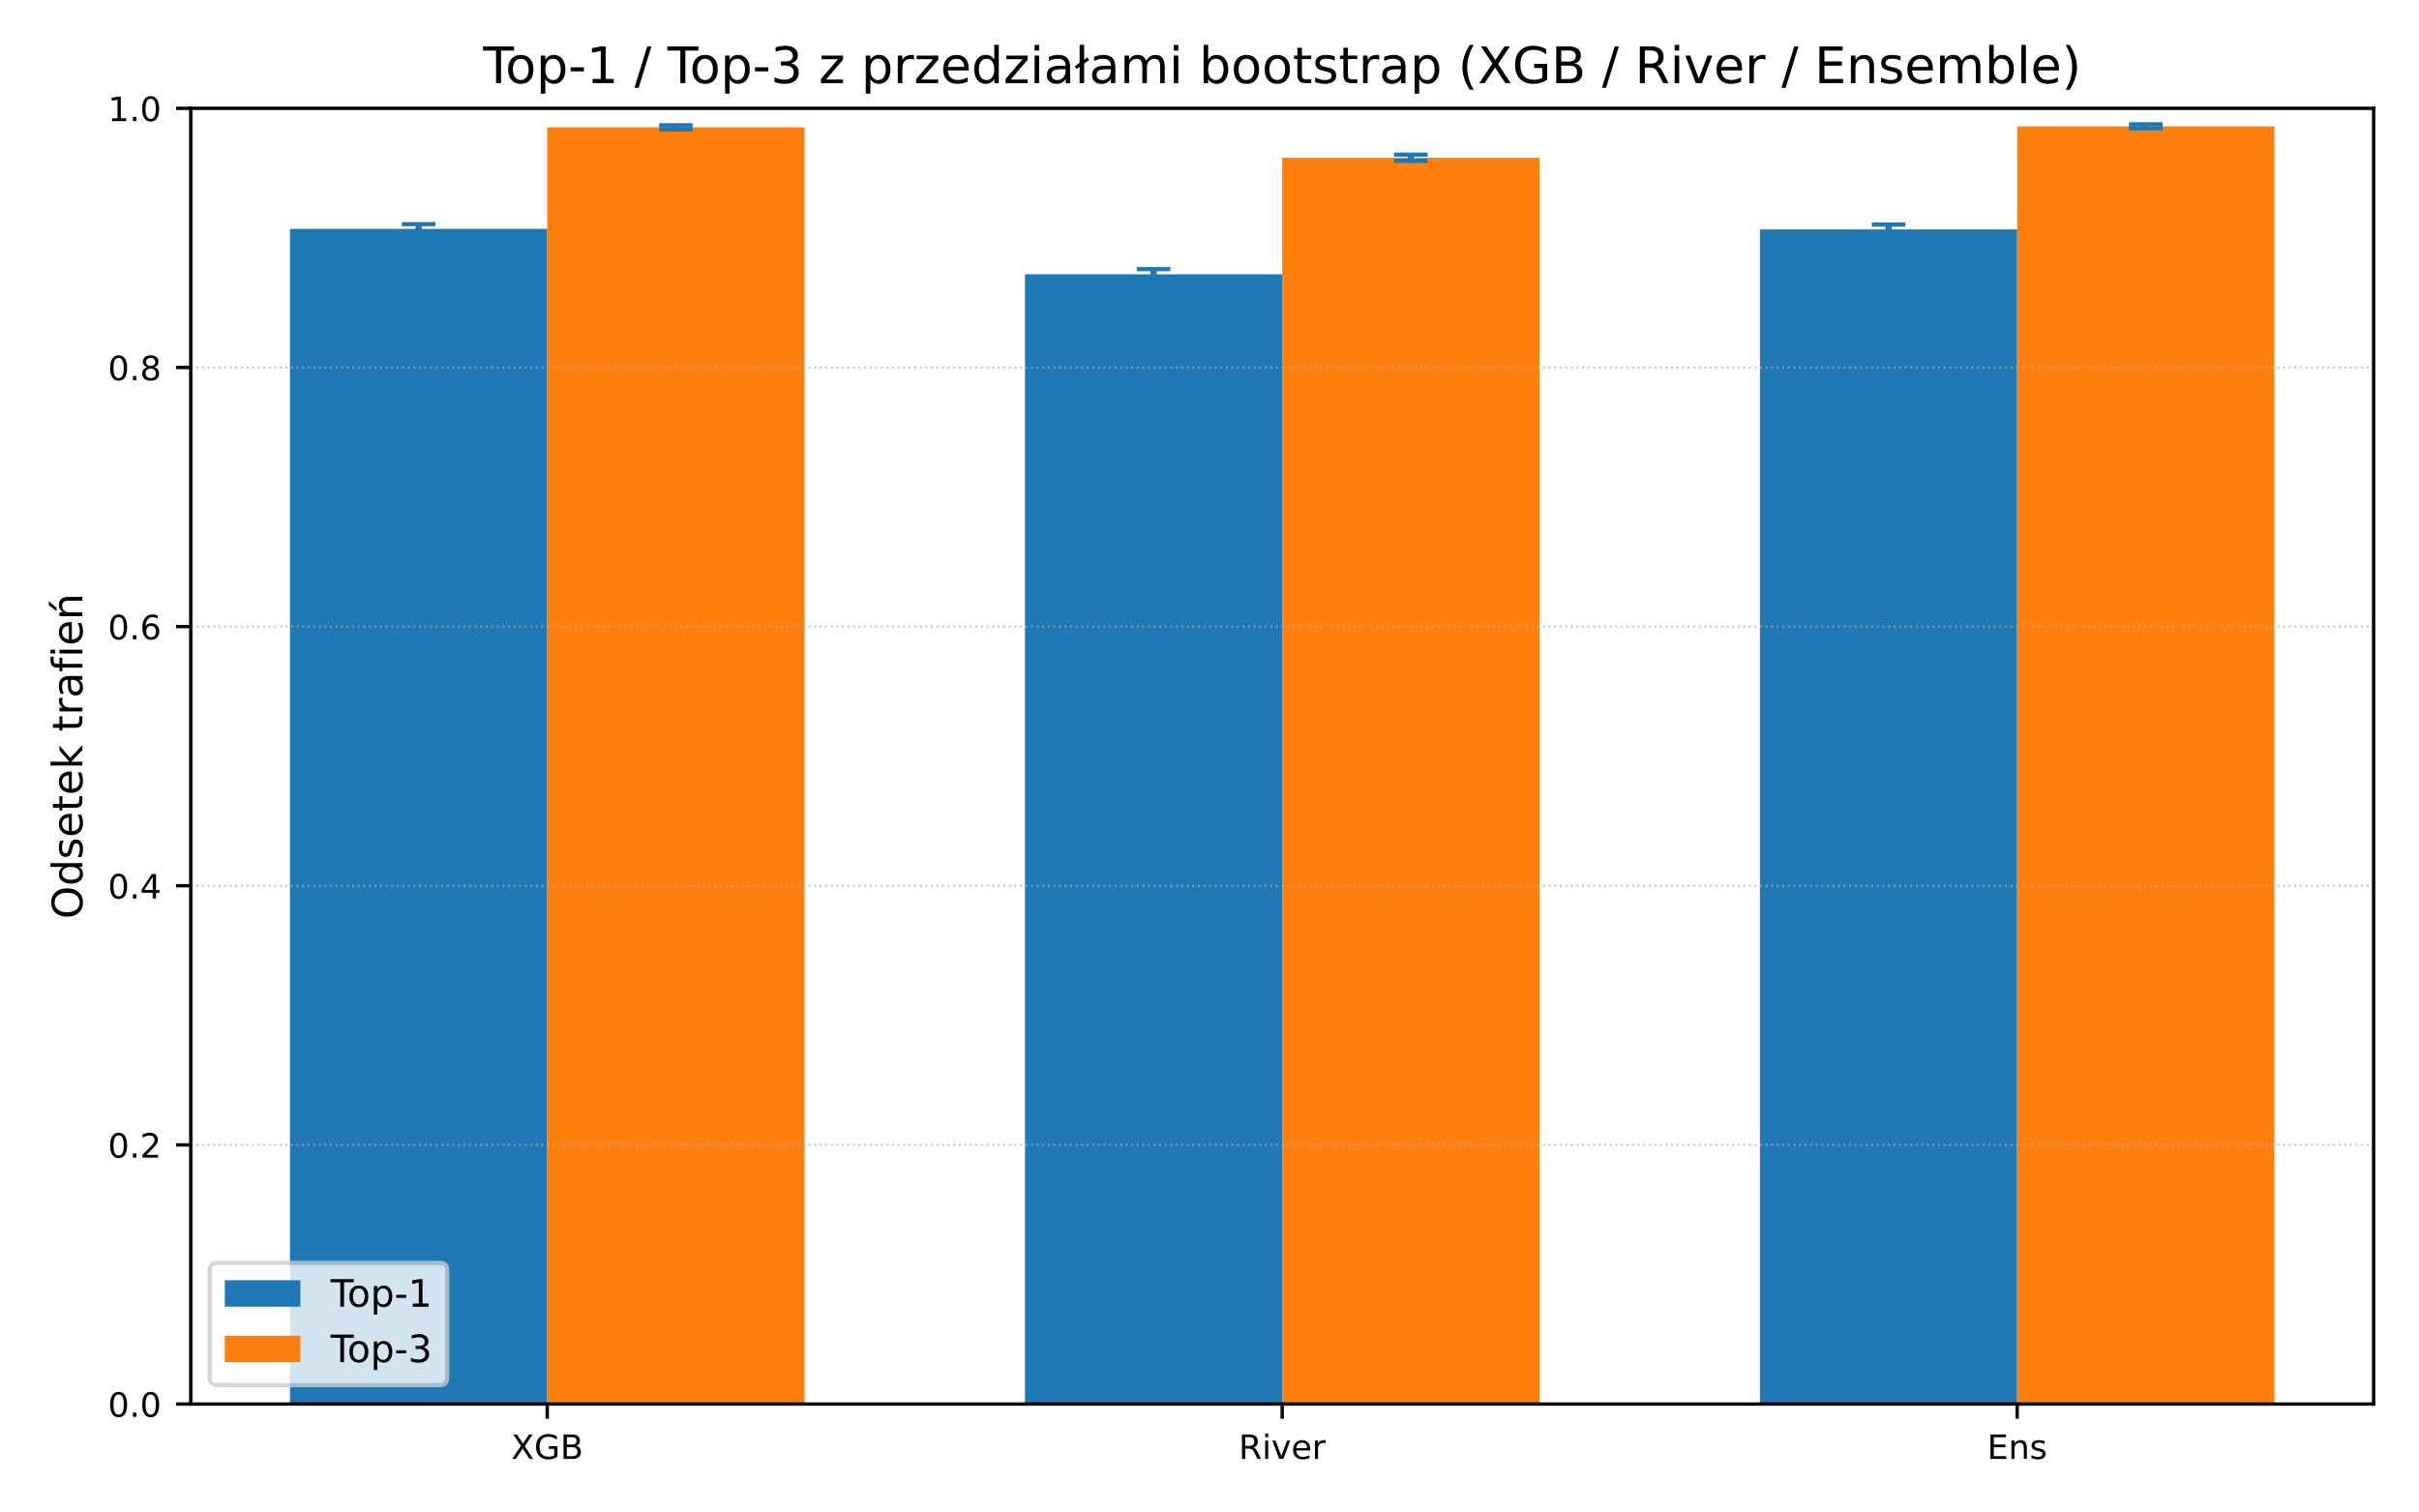
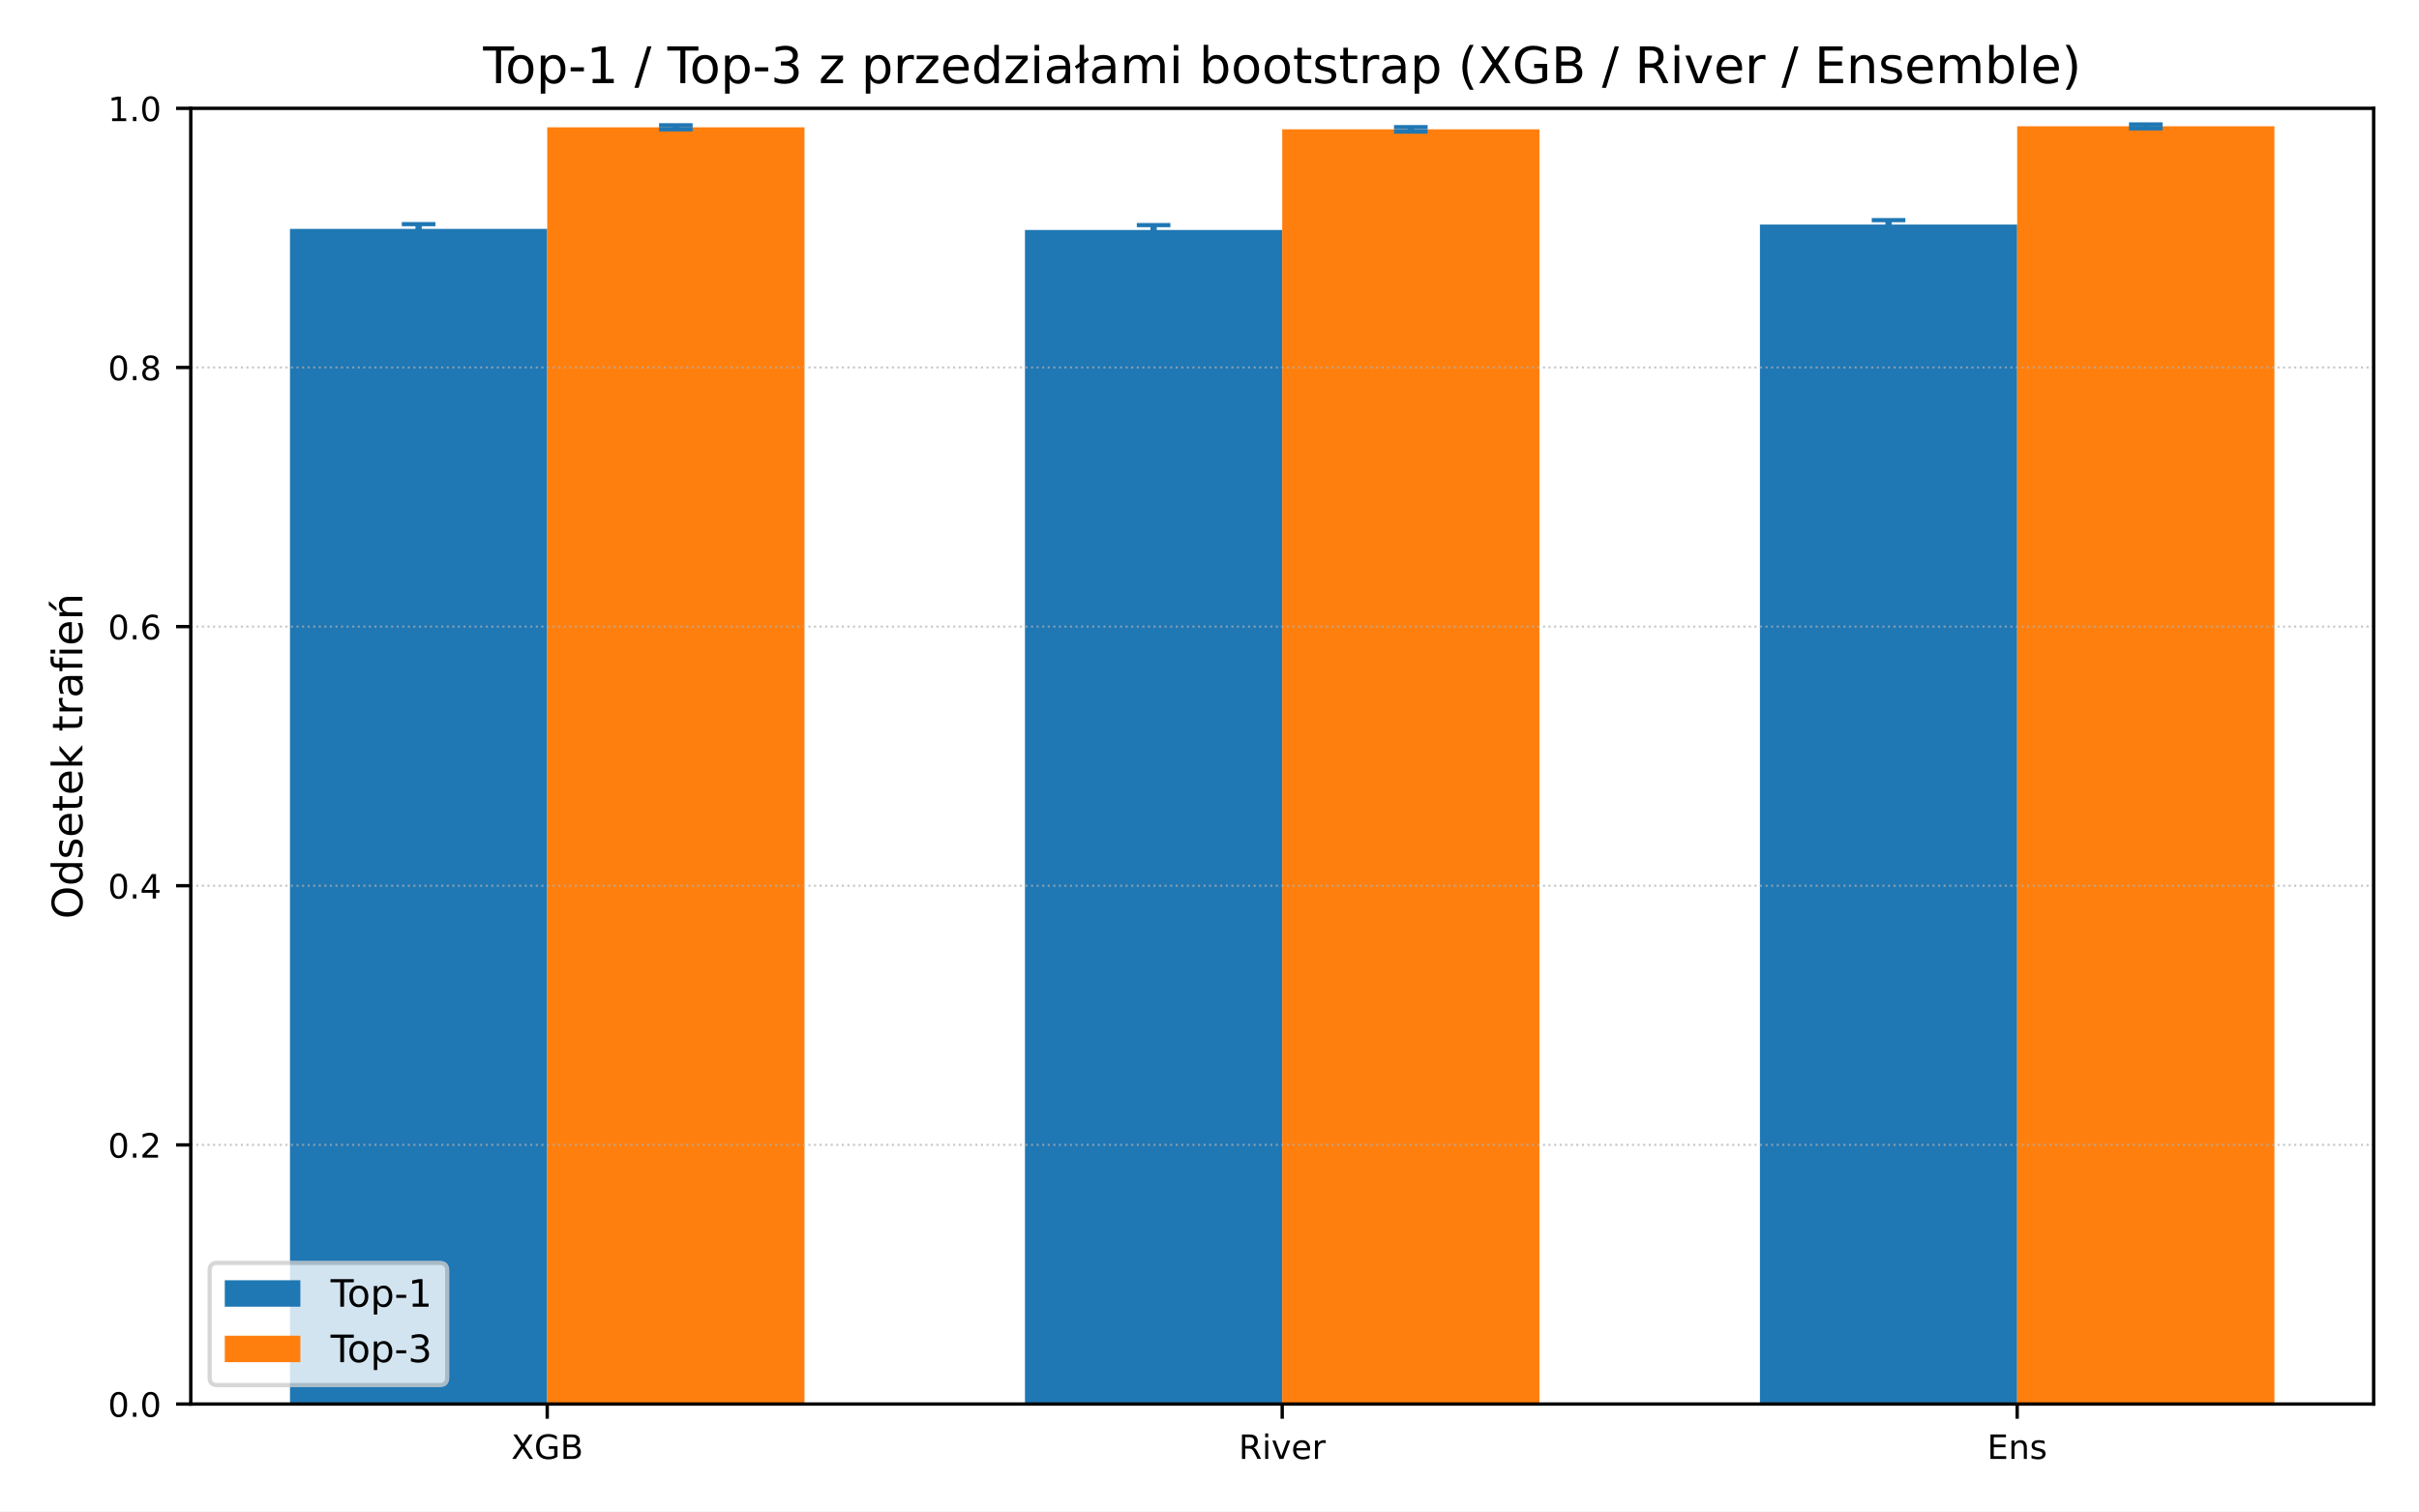
<svg xmlns="http://www.w3.org/2000/svg" xmlns:xlink="http://www.w3.org/1999/xlink" width="576pt" height="360pt" viewBox="0 0 576 360" version="1.1">
  <defs>
    <style type="text/css">*{stroke-linejoin: round; stroke-linecap: butt}</style>
  </defs>
  <g id="figure_1">
    <g id="patch_1">
      <path d="M 0 360  L 576 360  L 576 0  L 0 0  z " style="fill: #ffffff" />
    </g>
    <g id="axes_1">
      <g id="patch_2">
        <path d="M 45.425 334.4  L 565.2 334.4  L 565.2 25.8  L 45.425 25.8  z " style="fill: #ffffff" />
      </g>
      <g id="patch_3">
-         <path d="M 69.051 334.4  L 130.304 334.4  L 130.304 54.514  L 69.051 54.514  z " clip-path="url(#pe4fc1b1788)" style="fill: #1f77b4" />
+         <path d="M 69.051 334.4  L 130.304 334.4  L 130.304 54.514  L 69.051 54.514  z " clip-path="url(#pd5058ae9e5)" style="fill: #1f77b4" />
      </g>
      <g id="patch_4">
-         <path d="M 244.06 334.4  L 305.312 334.4  L 305.312 65.319  L 244.06 65.319  z " clip-path="url(#pe4fc1b1788)" style="fill: #1f77b4" />
+         <path d="M 244.06 334.4  L 305.312 334.4  L 305.312 54.781  L 244.06 54.781  z " clip-path="url(#pd5058ae9e5)" style="fill: #1f77b4" />
      </g>
      <g id="patch_5">
-         <path d="M 419.068 334.4  L 480.321 334.4  L 480.321 54.629  L 419.068 54.629  z " clip-path="url(#pe4fc1b1788)" style="fill: #1f77b4" />
+         <path d="M 419.068 334.4  L 480.321 334.4  L 480.321 53.485  L 419.068 53.485  z " clip-path="url(#pd5058ae9e5)" style="fill: #1f77b4" />
      </g>
      <g id="patch_6">
-         <path d="M 130.304 334.4  L 191.557 334.4  L 191.557 30.325  L 130.304 30.325  z " clip-path="url(#pe4fc1b1788)" style="fill: #ff7f0e" />
+         <path d="M 130.304 334.4  L 191.557 334.4  L 191.557 30.325  L 130.304 30.325  z " clip-path="url(#pd5058ae9e5)" style="fill: #ff7f0e" />
      </g>
      <g id="patch_7">
-         <path d="M 305.312 334.4  L 366.565 334.4  L 366.565 37.57  L 305.312 37.57  z " clip-path="url(#pe4fc1b1788)" style="fill: #ff7f0e" />
+         <path d="M 305.312 334.4  L 366.565 334.4  L 366.565 30.795  L 305.312 30.795  z " clip-path="url(#pd5058ae9e5)" style="fill: #ff7f0e" />
      </g>
      <g id="patch_8">
-         <path d="M 480.321 334.4  L 541.574 334.4  L 541.574 30.084  L 480.321 30.084  z " clip-path="url(#pe4fc1b1788)" style="fill: #ff7f0e" />
+         <path d="M 480.321 334.4  L 541.574 334.4  L 541.574 30.071  L 480.321 30.071  z " clip-path="url(#pd5058ae9e5)" style="fill: #ff7f0e" />
      </g>
      <g id="matplotlib.axis_1">
        <g id="xtick_1">
          <g id="line2d_1">
            <defs>
-               <path id="me3e2ba0730" d="M 0 0  L 0 3.5  " style="stroke: #000000; stroke-width: 0.8" />
+               <path id="md1d2c36209" d="M 0 0  L 0 3.5  " style="stroke: #000000; stroke-width: 0.8" />
            </defs>
            <g>
-               <use xlink:href="#me3e2ba0730" x="130.304" y="334.4" style="stroke: #000000; stroke-width: 0.8" />
+               <use xlink:href="#md1d2c36209" x="130.304" y="334.4" style="stroke: #000000; stroke-width: 0.8" />
            </g>
          </g>
          <g id="text_1">
            <g transform="translate(121.7203 347.4787) scale(0.08 -0.08)">
              <defs>
                <path id="DejaVuSans-58" d="M 403 4666  L 1081 4666  L 2241 2931  L 3406 4666  L 4084 4666  L 2584 2425  L 4184 0  L 3506 0  L 2194 1984  L 872 0  L 191 0  L 1856 2491  L 403 4666  z " transform="scale(0.015625)" />
                <path id="DejaVuSans-47" d="M 3809 666  L 3809 1919  L 2778 1919  L 2778 2438  L 4434 2438  L 4434 434  Q 4069 175 3628 42  Q 3188 -91 2688 -91  Q 1594 -91 976 548  Q 359 1188 359 2328  Q 359 3472 976 4111  Q 1594 4750 2688 4750  Q 3144 4750 3555 4637  Q 3966 4525 4313 4306  L 4313 3634  Q 3963 3931 3569 4081  Q 3175 4231 2741 4231  Q 1884 4231 1454 3753  Q 1025 3275 1025 2328  Q 1025 1384 1454 906  Q 1884 428 2741 428  Q 3075 428 3337 486  Q 3600 544 3809 666  z " transform="scale(0.015625)" />
                <path id="DejaVuSans-42" d="M 1259 2228  L 1259 519  L 2272 519  Q 2781 519 3026 730  Q 3272 941 3272 1375  Q 3272 1813 3026 2020  Q 2781 2228 2272 2228  L 1259 2228  z M 1259 4147  L 1259 2741  L 2194 2741  Q 2656 2741 2882 2914  Q 3109 3088 3109 3444  Q 3109 3797 2882 3972  Q 2656 4147 2194 4147  L 1259 4147  z M 628 4666  L 2241 4666  Q 2963 4666 3353 4366  Q 3744 4066 3744 3513  Q 3744 3084 3544 2831  Q 3344 2578 2956 2516  Q 3422 2416 3680 2098  Q 3938 1781 3938 1306  Q 3938 681 3513 340  Q 3088 0 2303 0  L 628 0  L 628 4666  z " transform="scale(0.015625)" />
              </defs>
              <use xlink:href="#DejaVuSans-58" />
              <use xlink:href="#DejaVuSans-47" transform="translate(68.50586 0)" />
              <use xlink:href="#DejaVuSans-42" transform="translate(145.9961 0)" />
            </g>
          </g>
        </g>
        <g id="xtick_2">
          <g id="line2d_2">
            <g>
-               <use xlink:href="#me3e2ba0730" x="305.312" y="334.4" style="stroke: #000000; stroke-width: 0.8" />
+               <use xlink:href="#md1d2c36209" x="305.312" y="334.4" style="stroke: #000000; stroke-width: 0.8" />
            </g>
          </g>
          <g id="text_2">
            <g transform="translate(294.9488 347.4787) scale(0.08 -0.08)">
              <defs>
                <path id="DejaVuSans-52" d="M 2841 2188  Q 3044 2119 3236 1894  Q 3428 1669 3622 1275  L 4263 0  L 3584 0  L 2988 1197  Q 2756 1666 2539 1819  Q 2322 1972 1947 1972  L 1259 1972  L 1259 0  L 628 0  L 628 4666  L 2053 4666  Q 2853 4666 3247 4331  Q 3641 3997 3641 3322  Q 3641 2881 3436 2590  Q 3231 2300 2841 2188  z M 1259 4147  L 1259 2491  L 2053 2491  Q 2509 2491 2742 2702  Q 2975 2913 2975 3322  Q 2975 3731 2742 3939  Q 2509 4147 2053 4147  L 1259 4147  z " transform="scale(0.015625)" />
                <path id="DejaVuSans-69" d="M 603 3500  L 1178 3500  L 1178 0  L 603 0  L 603 3500  z M 603 4863  L 1178 4863  L 1178 4134  L 603 4134  L 603 4863  z " transform="scale(0.015625)" />
                <path id="DejaVuSans-76" d="M 191 3500  L 800 3500  L 1894 563  L 2988 3500  L 3597 3500  L 2284 0  L 1503 0  L 191 3500  z " transform="scale(0.015625)" />
                <path id="DejaVuSans-65" d="M 3597 1894  L 3597 1613  L 953 1613  Q 991 1019 1311 708  Q 1631 397 2203 397  Q 2534 397 2845 478  Q 3156 559 3463 722  L 3463 178  Q 3153 47 2828 -22  Q 2503 -91 2169 -91  Q 1331 -91 842 396  Q 353 884 353 1716  Q 353 2575 817 3079  Q 1281 3584 2069 3584  Q 2775 3584 3186 3129  Q 3597 2675 3597 1894  z M 3022 2063  Q 3016 2534 2758 2815  Q 2500 3097 2075 3097  Q 1594 3097 1305 2825  Q 1016 2553 972 2059  L 3022 2063  z " transform="scale(0.015625)" />
                <path id="DejaVuSans-72" d="M 2631 2963  Q 2534 3019 2420 3045  Q 2306 3072 2169 3072  Q 1681 3072 1420 2755  Q 1159 2438 1159 1844  L 1159 0  L 581 0  L 581 3500  L 1159 3500  L 1159 2956  Q 1341 3275 1631 3429  Q 1922 3584 2338 3584  Q 2397 3584 2469 3576  Q 2541 3569 2628 3553  L 2631 2963  z " transform="scale(0.015625)" />
              </defs>
              <use xlink:href="#DejaVuSans-52" />
              <use xlink:href="#DejaVuSans-69" transform="translate(69.48242 0)" />
              <use xlink:href="#DejaVuSans-76" transform="translate(97.26562 0)" />
              <use xlink:href="#DejaVuSans-65" transform="translate(156.4453 0)" />
              <use xlink:href="#DejaVuSans-72" transform="translate(217.9688 0)" />
            </g>
          </g>
        </g>
        <g id="xtick_3">
          <g id="line2d_3">
            <g>
-               <use xlink:href="#me3e2ba0730" x="480.321" y="334.4" style="stroke: #000000; stroke-width: 0.8" />
+               <use xlink:href="#md1d2c36209" x="480.321" y="334.4" style="stroke: #000000; stroke-width: 0.8" />
            </g>
          </g>
          <g id="text_3">
            <g transform="translate(473.1747 347.4787) scale(0.08 -0.08)">
              <defs>
                <path id="DejaVuSans-45" d="M 628 4666  L 3578 4666  L 3578 4134  L 1259 4134  L 1259 2753  L 3481 2753  L 3481 2222  L 1259 2222  L 1259 531  L 3634 531  L 3634 0  L 628 0  L 628 4666  z " transform="scale(0.015625)" />
                <path id="DejaVuSans-6e" d="M 3513 2113  L 3513 0  L 2938 0  L 2938 2094  Q 2938 2591 2744 2837  Q 2550 3084 2163 3084  Q 1697 3084 1428 2787  Q 1159 2491 1159 1978  L 1159 0  L 581 0  L 581 3500  L 1159 3500  L 1159 2956  Q 1366 3272 1645 3428  Q 1925 3584 2291 3584  Q 2894 3584 3203 3211  Q 3513 2838 3513 2113  z " transform="scale(0.015625)" />
                <path id="DejaVuSans-73" d="M 2834 3397  L 2834 2853  Q 2591 2978 2328 3040  Q 2066 3103 1784 3103  Q 1356 3103 1142 2972  Q 928 2841 928 2578  Q 928 2378 1081 2264  Q 1234 2150 1697 2047  L 1894 2003  Q 2506 1872 2764 1633  Q 3022 1394 3022 966  Q 3022 478 2636 193  Q 2250 -91 1575 -91  Q 1294 -91 989 -36  Q 684 19 347 128  L 347 722  Q 666 556 975 473  Q 1284 391 1588 391  Q 1994 391 2212 530  Q 2431 669 2431 922  Q 2431 1156 2273 1281  Q 2116 1406 1581 1522  L 1381 1569  Q 847 1681 609 1914  Q 372 2147 372 2553  Q 372 3047 722 3315  Q 1072 3584 1716 3584  Q 2034 3584 2315 3537  Q 2597 3491 2834 3397  z " transform="scale(0.015625)" />
              </defs>
              <use xlink:href="#DejaVuSans-45" />
              <use xlink:href="#DejaVuSans-6e" transform="translate(63.18359 0)" />
              <use xlink:href="#DejaVuSans-73" transform="translate(126.5625 0)" />
            </g>
          </g>
        </g>
      </g>
      <g id="matplotlib.axis_2">
        <g id="ytick_1">
          <g id="line2d_4">
-             <path d="M 45.425 334.4  L 565.2 334.4  " clip-path="url(#pe4fc1b1788)" style="fill: none; stroke-dasharray: 0.5,0.825; stroke-dashoffset: 0; stroke: #b0b0b0; stroke-opacity: 0.7; stroke-width: 0.5" />
+             <path d="M 45.425 334.4  L 565.2 334.4  " clip-path="url(#pd5058ae9e5)" style="fill: none; stroke-dasharray: 0.5,0.825; stroke-dashoffset: 0; stroke: #b0b0b0; stroke-opacity: 0.7; stroke-width: 0.5" />
          </g>
          <g id="line2d_5">
            <defs>
-               <path id="m4fad9c7a0f" d="M 0 0  L -3.5 0  " style="stroke: #000000; stroke-width: 0.8" />
+               <path id="mc51d8e1513" d="M 0 0  L -3.5 0  " style="stroke: #000000; stroke-width: 0.8" />
            </defs>
            <g>
-               <use xlink:href="#m4fad9c7a0f" x="45.425" y="334.4" style="stroke: #000000; stroke-width: 0.8" />
+               <use xlink:href="#mc51d8e1513" x="45.425" y="334.4" style="stroke: #000000; stroke-width: 0.8" />
            </g>
          </g>
          <g id="text_4">
            <g transform="translate(25.7025 337.4394) scale(0.08 -0.08)">
              <defs>
                <path id="DejaVuSans-30" d="M 2034 4250  Q 1547 4250 1301 3770  Q 1056 3291 1056 2328  Q 1056 1369 1301 889  Q 1547 409 2034 409  Q 2525 409 2770 889  Q 3016 1369 3016 2328  Q 3016 3291 2770 3770  Q 2525 4250 2034 4250  z M 2034 4750  Q 2819 4750 3233 4129  Q 3647 3509 3647 2328  Q 3647 1150 3233 529  Q 2819 -91 2034 -91  Q 1250 -91 836 529  Q 422 1150 422 2328  Q 422 3509 836 4129  Q 1250 4750 2034 4750  z " transform="scale(0.015625)" />
                <path id="DejaVuSans-2e" d="M 684 794  L 1344 794  L 1344 0  L 684 0  L 684 794  z " transform="scale(0.015625)" />
              </defs>
              <use xlink:href="#DejaVuSans-30" />
              <use xlink:href="#DejaVuSans-2e" transform="translate(63.62305 0)" />
              <use xlink:href="#DejaVuSans-30" transform="translate(95.41016 0)" />
            </g>
          </g>
        </g>
        <g id="ytick_2">
          <g id="line2d_6">
-             <path d="M 45.425 272.68  L 565.2 272.68  " clip-path="url(#pe4fc1b1788)" style="fill: none; stroke-dasharray: 0.5,0.825; stroke-dashoffset: 0; stroke: #b0b0b0; stroke-opacity: 0.7; stroke-width: 0.5" />
+             <path d="M 45.425 272.68  L 565.2 272.68  " clip-path="url(#pd5058ae9e5)" style="fill: none; stroke-dasharray: 0.5,0.825; stroke-dashoffset: 0; stroke: #b0b0b0; stroke-opacity: 0.7; stroke-width: 0.5" />
          </g>
          <g id="line2d_7">
            <g>
-               <use xlink:href="#m4fad9c7a0f" x="45.425" y="272.68" style="stroke: #000000; stroke-width: 0.8" />
+               <use xlink:href="#mc51d8e1513" x="45.425" y="272.68" style="stroke: #000000; stroke-width: 0.8" />
            </g>
          </g>
          <g id="text_5">
            <g transform="translate(25.7025 275.7194) scale(0.08 -0.08)">
              <defs>
                <path id="DejaVuSans-32" d="M 1228 531  L 3431 531  L 3431 0  L 469 0  L 469 531  Q 828 903 1448 1529  Q 2069 2156 2228 2338  Q 2531 2678 2651 2914  Q 2772 3150 2772 3378  Q 2772 3750 2511 3984  Q 2250 4219 1831 4219  Q 1534 4219 1204 4116  Q 875 4013 500 3803  L 500 4441  Q 881 4594 1212 4672  Q 1544 4750 1819 4750  Q 2544 4750 2975 4387  Q 3406 4025 3406 3419  Q 3406 3131 3298 2873  Q 3191 2616 2906 2266  Q 2828 2175 2409 1742  Q 1991 1309 1228 531  z " transform="scale(0.015625)" />
              </defs>
              <use xlink:href="#DejaVuSans-30" />
              <use xlink:href="#DejaVuSans-2e" transform="translate(63.62305 0)" />
              <use xlink:href="#DejaVuSans-32" transform="translate(95.41016 0)" />
            </g>
          </g>
        </g>
        <g id="ytick_3">
          <g id="line2d_8">
-             <path d="M 45.425 210.96  L 565.2 210.96  " clip-path="url(#pe4fc1b1788)" style="fill: none; stroke-dasharray: 0.5,0.825; stroke-dashoffset: 0; stroke: #b0b0b0; stroke-opacity: 0.7; stroke-width: 0.5" />
+             <path d="M 45.425 210.96  L 565.2 210.96  " clip-path="url(#pd5058ae9e5)" style="fill: none; stroke-dasharray: 0.5,0.825; stroke-dashoffset: 0; stroke: #b0b0b0; stroke-opacity: 0.7; stroke-width: 0.5" />
          </g>
          <g id="line2d_9">
            <g>
-               <use xlink:href="#m4fad9c7a0f" x="45.425" y="210.96" style="stroke: #000000; stroke-width: 0.8" />
+               <use xlink:href="#mc51d8e1513" x="45.425" y="210.96" style="stroke: #000000; stroke-width: 0.8" />
            </g>
          </g>
          <g id="text_6">
            <g transform="translate(25.7025 213.9994) scale(0.08 -0.08)">
              <defs>
                <path id="DejaVuSans-34" d="M 2419 4116  L 825 1625  L 2419 1625  L 2419 4116  z M 2253 4666  L 3047 4666  L 3047 1625  L 3713 1625  L 3713 1100  L 3047 1100  L 3047 0  L 2419 0  L 2419 1100  L 313 1100  L 313 1709  L 2253 4666  z " transform="scale(0.015625)" />
              </defs>
              <use xlink:href="#DejaVuSans-30" />
              <use xlink:href="#DejaVuSans-2e" transform="translate(63.62305 0)" />
              <use xlink:href="#DejaVuSans-34" transform="translate(95.41016 0)" />
            </g>
          </g>
        </g>
        <g id="ytick_4">
          <g id="line2d_10">
-             <path d="M 45.425 149.24  L 565.2 149.24  " clip-path="url(#pe4fc1b1788)" style="fill: none; stroke-dasharray: 0.5,0.825; stroke-dashoffset: 0; stroke: #b0b0b0; stroke-opacity: 0.7; stroke-width: 0.5" />
+             <path d="M 45.425 149.24  L 565.2 149.24  " clip-path="url(#pd5058ae9e5)" style="fill: none; stroke-dasharray: 0.5,0.825; stroke-dashoffset: 0; stroke: #b0b0b0; stroke-opacity: 0.7; stroke-width: 0.5" />
          </g>
          <g id="line2d_11">
            <g>
-               <use xlink:href="#m4fad9c7a0f" x="45.425" y="149.24" style="stroke: #000000; stroke-width: 0.8" />
+               <use xlink:href="#mc51d8e1513" x="45.425" y="149.24" style="stroke: #000000; stroke-width: 0.8" />
            </g>
          </g>
          <g id="text_7">
            <g transform="translate(25.7025 152.2794) scale(0.08 -0.08)">
              <defs>
                <path id="DejaVuSans-36" d="M 2113 2584  Q 1688 2584 1439 2293  Q 1191 2003 1191 1497  Q 1191 994 1439 701  Q 1688 409 2113 409  Q 2538 409 2786 701  Q 3034 994 3034 1497  Q 3034 2003 2786 2293  Q 2538 2584 2113 2584  z M 3366 4563  L 3366 3988  Q 3128 4100 2886 4159  Q 2644 4219 2406 4219  Q 1781 4219 1451 3797  Q 1122 3375 1075 2522  Q 1259 2794 1537 2939  Q 1816 3084 2150 3084  Q 2853 3084 3261 2657  Q 3669 2231 3669 1497  Q 3669 778 3244 343  Q 2819 -91 2113 -91  Q 1303 -91 875 529  Q 447 1150 447 2328  Q 447 3434 972 4092  Q 1497 4750 2381 4750  Q 2619 4750 2861 4703  Q 3103 4656 3366 4563  z " transform="scale(0.015625)" />
              </defs>
              <use xlink:href="#DejaVuSans-30" />
              <use xlink:href="#DejaVuSans-2e" transform="translate(63.62305 0)" />
              <use xlink:href="#DejaVuSans-36" transform="translate(95.41016 0)" />
            </g>
          </g>
        </g>
        <g id="ytick_5">
          <g id="line2d_12">
-             <path d="M 45.425 87.52  L 565.2 87.52  " clip-path="url(#pe4fc1b1788)" style="fill: none; stroke-dasharray: 0.5,0.825; stroke-dashoffset: 0; stroke: #b0b0b0; stroke-opacity: 0.7; stroke-width: 0.5" />
+             <path d="M 45.425 87.52  L 565.2 87.52  " clip-path="url(#pd5058ae9e5)" style="fill: none; stroke-dasharray: 0.5,0.825; stroke-dashoffset: 0; stroke: #b0b0b0; stroke-opacity: 0.7; stroke-width: 0.5" />
          </g>
          <g id="line2d_13">
            <g>
-               <use xlink:href="#m4fad9c7a0f" x="45.425" y="87.52" style="stroke: #000000; stroke-width: 0.8" />
+               <use xlink:href="#mc51d8e1513" x="45.425" y="87.52" style="stroke: #000000; stroke-width: 0.8" />
            </g>
          </g>
          <g id="text_8">
            <g transform="translate(25.7025 90.55938) scale(0.08 -0.08)">
              <defs>
                <path id="DejaVuSans-38" d="M 2034 2216  Q 1584 2216 1326 1975  Q 1069 1734 1069 1313  Q 1069 891 1326 650  Q 1584 409 2034 409  Q 2484 409 2743 651  Q 3003 894 3003 1313  Q 3003 1734 2745 1975  Q 2488 2216 2034 2216  z M 1403 2484  Q 997 2584 770 2862  Q 544 3141 544 3541  Q 544 4100 942 4425  Q 1341 4750 2034 4750  Q 2731 4750 3128 4425  Q 3525 4100 3525 3541  Q 3525 3141 3298 2862  Q 3072 2584 2669 2484  Q 3125 2378 3379 2068  Q 3634 1759 3634 1313  Q 3634 634 3220 271  Q 2806 -91 2034 -91  Q 1263 -91 848 271  Q 434 634 434 1313  Q 434 1759 690 2068  Q 947 2378 1403 2484  z M 1172 3481  Q 1172 3119 1398 2916  Q 1625 2713 2034 2713  Q 2441 2713 2670 2916  Q 2900 3119 2900 3481  Q 2900 3844 2670 4047  Q 2441 4250 2034 4250  Q 1625 4250 1398 4047  Q 1172 3844 1172 3481  z " transform="scale(0.015625)" />
              </defs>
              <use xlink:href="#DejaVuSans-30" />
              <use xlink:href="#DejaVuSans-2e" transform="translate(63.62305 0)" />
              <use xlink:href="#DejaVuSans-38" transform="translate(95.41016 0)" />
            </g>
          </g>
        </g>
        <g id="ytick_6">
          <g id="line2d_14">
-             <path d="M 45.425 25.8  L 565.2 25.8  " clip-path="url(#pe4fc1b1788)" style="fill: none; stroke-dasharray: 0.5,0.825; stroke-dashoffset: 0; stroke: #b0b0b0; stroke-opacity: 0.7; stroke-width: 0.5" />
+             <path d="M 45.425 25.8  L 565.2 25.8  " clip-path="url(#pd5058ae9e5)" style="fill: none; stroke-dasharray: 0.5,0.825; stroke-dashoffset: 0; stroke: #b0b0b0; stroke-opacity: 0.7; stroke-width: 0.5" />
          </g>
          <g id="line2d_15">
            <g>
-               <use xlink:href="#m4fad9c7a0f" x="45.425" y="25.8" style="stroke: #000000; stroke-width: 0.8" />
+               <use xlink:href="#mc51d8e1513" x="45.425" y="25.8" style="stroke: #000000; stroke-width: 0.8" />
            </g>
          </g>
          <g id="text_9">
            <g transform="translate(25.7025 28.83938) scale(0.08 -0.08)">
              <defs>
                <path id="DejaVuSans-31" d="M 794 531  L 1825 531  L 1825 4091  L 703 3866  L 703 4441  L 1819 4666  L 2450 4666  L 2450 531  L 3481 531  L 3481 0  L 794 0  L 794 531  z " transform="scale(0.015625)" />
              </defs>
              <use xlink:href="#DejaVuSans-31" />
              <use xlink:href="#DejaVuSans-2e" transform="translate(63.62305 0)" />
              <use xlink:href="#DejaVuSans-30" transform="translate(95.41016 0)" />
            </g>
          </g>
        </g>
        <g id="text_10">
          <g transform="translate(19.62281 218.8867) rotate(-90) scale(0.1 -0.1)">
            <defs>
              <path id="DejaVuSans-4f" d="M 2522 4238  Q 1834 4238 1429 3725  Q 1025 3213 1025 2328  Q 1025 1447 1429 934  Q 1834 422 2522 422  Q 3209 422 3611 934  Q 4013 1447 4013 2328  Q 4013 3213 3611 3725  Q 3209 4238 2522 4238  z M 2522 4750  Q 3503 4750 4090 4092  Q 4678 3434 4678 2328  Q 4678 1225 4090 567  Q 3503 -91 2522 -91  Q 1538 -91 948 565  Q 359 1222 359 2328  Q 359 3434 948 4092  Q 1538 4750 2522 4750  z " transform="scale(0.015625)" />
              <path id="DejaVuSans-64" d="M 2906 2969  L 2906 4863  L 3481 4863  L 3481 0  L 2906 0  L 2906 525  Q 2725 213 2448 61  Q 2172 -91 1784 -91  Q 1150 -91 751 415  Q 353 922 353 1747  Q 353 2572 751 3078  Q 1150 3584 1784 3584  Q 2172 3584 2448 3432  Q 2725 3281 2906 2969  z M 947 1747  Q 947 1113 1208 752  Q 1469 391 1925 391  Q 2381 391 2643 752  Q 2906 1113 2906 1747  Q 2906 2381 2643 2742  Q 2381 3103 1925 3103  Q 1469 3103 1208 2742  Q 947 2381 947 1747  z " transform="scale(0.015625)" />
              <path id="DejaVuSans-74" d="M 1172 4494  L 1172 3500  L 2356 3500  L 2356 3053  L 1172 3053  L 1172 1153  Q 1172 725 1289 603  Q 1406 481 1766 481  L 2356 481  L 2356 0  L 1766 0  Q 1100 0 847 248  Q 594 497 594 1153  L 594 3053  L 172 3053  L 172 3500  L 594 3500  L 594 4494  L 1172 4494  z " transform="scale(0.015625)" />
              <path id="DejaVuSans-6b" d="M 581 4863  L 1159 4863  L 1159 1991  L 2875 3500  L 3609 3500  L 1753 1863  L 3688 0  L 2938 0  L 1159 1709  L 1159 0  L 581 0  L 581 4863  z " transform="scale(0.015625)" />
              <path id="DejaVuSans-20" transform="scale(0.015625)" />
              <path id="DejaVuSans-61" d="M 2194 1759  Q 1497 1759 1228 1600  Q 959 1441 959 1056  Q 959 750 1161 570  Q 1363 391 1709 391  Q 2188 391 2477 730  Q 2766 1069 2766 1631  L 2766 1759  L 2194 1759  z M 3341 1997  L 3341 0  L 2766 0  L 2766 531  Q 2569 213 2275 61  Q 1981 -91 1556 -91  Q 1019 -91 701 211  Q 384 513 384 1019  Q 384 1609 779 1909  Q 1175 2209 1959 2209  L 2766 2209  L 2766 2266  Q 2766 2663 2505 2880  Q 2244 3097 1772 3097  Q 1472 3097 1187 3025  Q 903 2953 641 2809  L 641 3341  Q 956 3463 1253 3523  Q 1550 3584 1831 3584  Q 2591 3584 2966 3190  Q 3341 2797 3341 1997  z " transform="scale(0.015625)" />
              <path id="DejaVuSans-66" d="M 2375 4863  L 2375 4384  L 1825 4384  Q 1516 4384 1395 4259  Q 1275 4134 1275 3809  L 1275 3500  L 2222 3500  L 2222 3053  L 1275 3053  L 1275 0  L 697 0  L 697 3053  L 147 3053  L 147 3500  L 697 3500  L 697 3744  Q 697 4328 969 4595  Q 1241 4863 1831 4863  L 2375 4863  z " transform="scale(0.015625)" />
              <path id="DejaVuSans-144" d="M 2242 5119  L 2864 5119  L 1846 3944  L 1367 3944  L 2242 5119  z M 3513 2113  L 3513 0  L 2938 0  L 2938 2094  Q 2938 2591 2744 2837  Q 2550 3084 2163 3084  Q 1697 3084 1428 2787  Q 1159 2491 1159 1978  L 1159 0  L 581 0  L 581 3500  L 1159 3500  L 1159 2956  Q 1366 3272 1645 3428  Q 1925 3584 2291 3584  Q 2894 3584 3203 3211  Q 3513 2838 3513 2113  z " transform="scale(0.015625)" />
            </defs>
            <use xlink:href="#DejaVuSans-4f" />
            <use xlink:href="#DejaVuSans-64" transform="translate(78.71094 0)" />
            <use xlink:href="#DejaVuSans-73" transform="translate(142.1875 0)" />
            <use xlink:href="#DejaVuSans-65" transform="translate(194.2871 0)" />
            <use xlink:href="#DejaVuSans-74" transform="translate(255.8105 0)" />
            <use xlink:href="#DejaVuSans-65" transform="translate(295.0195 0)" />
            <use xlink:href="#DejaVuSans-6b" transform="translate(356.543 0)" />
            <use xlink:href="#DejaVuSans-20" transform="translate(414.4531 0)" />
            <use xlink:href="#DejaVuSans-74" transform="translate(446.2402 0)" />
            <use xlink:href="#DejaVuSans-72" transform="translate(485.4492 0)" />
            <use xlink:href="#DejaVuSans-61" transform="translate(526.5625 0)" />
            <use xlink:href="#DejaVuSans-66" transform="translate(587.8418 0)" />
            <use xlink:href="#DejaVuSans-69" transform="translate(623.0469 0)" />
            <use xlink:href="#DejaVuSans-65" transform="translate(650.8301 0)" />
            <use xlink:href="#DejaVuSans-144" transform="translate(712.3535 0)" />
          </g>
        </g>
      </g>
      <g id="LineCollection_1">
-         <path d="M 99.678 55.684  L 99.678 53.383  " clip-path="url(#pe4fc1b1788)" style="fill: none; stroke: #1f77b4; stroke-width: 1.5" />
-         <path d="M 274.686 66.578  L 274.686 64.099  " clip-path="url(#pe4fc1b1788)" style="fill: none; stroke: #1f77b4; stroke-width: 1.5" />
-         <path d="M 449.694 55.76  L 449.694 53.484  " clip-path="url(#pe4fc1b1788)" style="fill: none; stroke: #1f77b4; stroke-width: 1.5" />
+         <path d="M 99.678 55.684  L 99.678 53.383  " clip-path="url(#pd5058ae9e5)" style="fill: none; stroke: #1f77b4; stroke-width: 1.5" />
+         <path d="M 274.686 55.837  L 274.686 53.612  " clip-path="url(#pd5058ae9e5)" style="fill: none; stroke: #1f77b4; stroke-width: 1.5" />
+         <path d="M 449.694 54.578  L 449.694 52.429  " clip-path="url(#pd5058ae9e5)" style="fill: none; stroke: #1f77b4; stroke-width: 1.5" />
      </g>
      <g id="line2d_16">
        <defs>
-           <path id="m1090a46a2d" d="M 4 0  L -4 -0  " style="stroke: #1f77b4" />
+           <path id="me6b7674393" d="M 4 0  L -4 -0  " style="stroke: #1f77b4" />
        </defs>
-         <g clip-path="url(#pe4fc1b1788)">
-           <use xlink:href="#m1090a46a2d" x="99.678" y="55.684" style="fill: #1f77b4; stroke: #1f77b4" />
-           <use xlink:href="#m1090a46a2d" x="274.686" y="66.578" style="fill: #1f77b4; stroke: #1f77b4" />
-           <use xlink:href="#m1090a46a2d" x="449.694" y="55.76" style="fill: #1f77b4; stroke: #1f77b4" />
+         <g clip-path="url(#pd5058ae9e5)">
+           <use xlink:href="#me6b7674393" x="99.678" y="55.684" style="fill: #1f77b4; stroke: #1f77b4" />
+           <use xlink:href="#me6b7674393" x="274.686" y="55.837" style="fill: #1f77b4; stroke: #1f77b4" />
+           <use xlink:href="#me6b7674393" x="449.694" y="54.578" style="fill: #1f77b4; stroke: #1f77b4" />
        </g>
      </g>
      <g id="line2d_17">
-         <g clip-path="url(#pe4fc1b1788)">
-           <use xlink:href="#m1090a46a2d" x="99.678" y="53.383" style="fill: #1f77b4; stroke: #1f77b4" />
-           <use xlink:href="#m1090a46a2d" x="274.686" y="64.099" style="fill: #1f77b4; stroke: #1f77b4" />
-           <use xlink:href="#m1090a46a2d" x="449.694" y="53.484" style="fill: #1f77b4; stroke: #1f77b4" />
+         <g clip-path="url(#pd5058ae9e5)">
+           <use xlink:href="#me6b7674393" x="99.678" y="53.383" style="fill: #1f77b4; stroke: #1f77b4" />
+           <use xlink:href="#me6b7674393" x="274.686" y="53.612" style="fill: #1f77b4; stroke: #1f77b4" />
+           <use xlink:href="#me6b7674393" x="449.694" y="52.429" style="fill: #1f77b4; stroke: #1f77b4" />
        </g>
      </g>
      <g id="LineCollection_2">
-         <path d="M 160.931 30.808  L 160.931 29.842  " clip-path="url(#pe4fc1b1788)" style="fill: none; stroke: #1f77b4; stroke-width: 1.5" />
-         <path d="M 335.939 38.308  L 335.939 36.82  " clip-path="url(#pe4fc1b1788)" style="fill: none; stroke: #1f77b4; stroke-width: 1.5" />
-         <path d="M 510.947 30.554  L 510.947 29.6  " clip-path="url(#pe4fc1b1788)" style="fill: none; stroke: #1f77b4; stroke-width: 1.5" />
+         <path d="M 160.931 30.808  L 160.931 29.842  " clip-path="url(#pd5058ae9e5)" style="fill: none; stroke: #1f77b4; stroke-width: 1.5" />
+         <path d="M 335.939 31.342  L 335.939 30.287  " clip-path="url(#pd5058ae9e5)" style="fill: none; stroke: #1f77b4; stroke-width: 1.5" />
+         <path d="M 510.947 30.567  L 510.947 29.639  " clip-path="url(#pd5058ae9e5)" style="fill: none; stroke: #1f77b4; stroke-width: 1.5" />
      </g>
      <g id="line2d_18">
-         <g clip-path="url(#pe4fc1b1788)">
-           <use xlink:href="#m1090a46a2d" x="160.931" y="30.808" style="fill: #1f77b4; stroke: #1f77b4" />
-           <use xlink:href="#m1090a46a2d" x="335.939" y="38.308" style="fill: #1f77b4; stroke: #1f77b4" />
-           <use xlink:href="#m1090a46a2d" x="510.947" y="30.554" style="fill: #1f77b4; stroke: #1f77b4" />
+         <g clip-path="url(#pd5058ae9e5)">
+           <use xlink:href="#me6b7674393" x="160.931" y="30.808" style="fill: #1f77b4; stroke: #1f77b4" />
+           <use xlink:href="#me6b7674393" x="335.939" y="31.342" style="fill: #1f77b4; stroke: #1f77b4" />
+           <use xlink:href="#me6b7674393" x="510.947" y="30.567" style="fill: #1f77b4; stroke: #1f77b4" />
        </g>
      </g>
      <g id="line2d_19">
-         <g clip-path="url(#pe4fc1b1788)">
-           <use xlink:href="#m1090a46a2d" x="160.931" y="29.842" style="fill: #1f77b4; stroke: #1f77b4" />
-           <use xlink:href="#m1090a46a2d" x="335.939" y="36.82" style="fill: #1f77b4; stroke: #1f77b4" />
-           <use xlink:href="#m1090a46a2d" x="510.947" y="29.6" style="fill: #1f77b4; stroke: #1f77b4" />
+         <g clip-path="url(#pd5058ae9e5)">
+           <use xlink:href="#me6b7674393" x="160.931" y="29.842" style="fill: #1f77b4; stroke: #1f77b4" />
+           <use xlink:href="#me6b7674393" x="335.939" y="30.287" style="fill: #1f77b4; stroke: #1f77b4" />
+           <use xlink:href="#me6b7674393" x="510.947" y="29.639" style="fill: #1f77b4; stroke: #1f77b4" />
        </g>
      </g>
      <g id="patch_9">
        <path d="M 45.425 334.4  L 45.425 25.8  " style="fill: none; stroke: #000000; stroke-width: 0.8; stroke-linejoin: miter; stroke-linecap: square" />
      </g>
      <g id="patch_10">
        <path d="M 565.2 334.4  L 565.2 25.8  " style="fill: none; stroke: #000000; stroke-width: 0.8; stroke-linejoin: miter; stroke-linecap: square" />
      </g>
      <g id="patch_11">
        <path d="M 45.425 334.4  L 565.2 334.4  " style="fill: none; stroke: #000000; stroke-width: 0.8; stroke-linejoin: miter; stroke-linecap: square" />
      </g>
      <g id="patch_12">
        <path d="M 45.425 25.8  L 565.2 25.8  " style="fill: none; stroke: #000000; stroke-width: 0.8; stroke-linejoin: miter; stroke-linecap: square" />
      </g>
      <g id="text_11">
        <g transform="translate(115.0441 19.8) scale(0.12 -0.12)">
          <defs>
            <path id="DejaVuSans-54" d="M -19 4666  L 3928 4666  L 3928 4134  L 2272 4134  L 2272 0  L 1638 0  L 1638 4134  L -19 4134  L -19 4666  z " transform="scale(0.015625)" />
            <path id="DejaVuSans-6f" d="M 1959 3097  Q 1497 3097 1228 2736  Q 959 2375 959 1747  Q 959 1119 1226 758  Q 1494 397 1959 397  Q 2419 397 2687 759  Q 2956 1122 2956 1747  Q 2956 2369 2687 2733  Q 2419 3097 1959 3097  z M 1959 3584  Q 2709 3584 3137 3096  Q 3566 2609 3566 1747  Q 3566 888 3137 398  Q 2709 -91 1959 -91  Q 1206 -91 779 398  Q 353 888 353 1747  Q 353 2609 779 3096  Q 1206 3584 1959 3584  z " transform="scale(0.015625)" />
            <path id="DejaVuSans-70" d="M 1159 525  L 1159 -1331  L 581 -1331  L 581 3500  L 1159 3500  L 1159 2969  Q 1341 3281 1617 3432  Q 1894 3584 2278 3584  Q 2916 3584 3314 3078  Q 3713 2572 3713 1747  Q 3713 922 3314 415  Q 2916 -91 2278 -91  Q 1894 -91 1617 61  Q 1341 213 1159 525  z M 3116 1747  Q 3116 2381 2855 2742  Q 2594 3103 2138 3103  Q 1681 3103 1420 2742  Q 1159 2381 1159 1747  Q 1159 1113 1420 752  Q 1681 391 2138 391  Q 2594 391 2855 752  Q 3116 1113 3116 1747  z " transform="scale(0.015625)" />
            <path id="DejaVuSans-2d" d="M 313 2009  L 1997 2009  L 1997 1497  L 313 1497  L 313 2009  z " transform="scale(0.015625)" />
            <path id="DejaVuSans-2f" d="M 1625 4666  L 2156 4666  L 531 -594  L 0 -594  L 1625 4666  z " transform="scale(0.015625)" />
            <path id="DejaVuSans-33" d="M 2597 2516  Q 3050 2419 3304 2112  Q 3559 1806 3559 1356  Q 3559 666 3084 287  Q 2609 -91 1734 -91  Q 1441 -91 1130 -33  Q 819 25 488 141  L 488 750  Q 750 597 1062 519  Q 1375 441 1716 441  Q 2309 441 2620 675  Q 2931 909 2931 1356  Q 2931 1769 2642 2001  Q 2353 2234 1838 2234  L 1294 2234  L 1294 2753  L 1863 2753  Q 2328 2753 2575 2939  Q 2822 3125 2822 3475  Q 2822 3834 2567 4026  Q 2313 4219 1838 4219  Q 1578 4219 1281 4162  Q 984 4106 628 3988  L 628 4550  Q 988 4650 1302 4700  Q 1616 4750 1894 4750  Q 2613 4750 3031 4423  Q 3450 4097 3450 3541  Q 3450 3153 3228 2886  Q 3006 2619 2597 2516  z " transform="scale(0.015625)" />
            <path id="DejaVuSans-7a" d="M 353 3500  L 3084 3500  L 3084 2975  L 922 459  L 3084 459  L 3084 0  L 275 0  L 275 525  L 2438 3041  L 353 3041  L 353 3500  z " transform="scale(0.015625)" />
            <path id="DejaVuSans-142" d="M 622 4863  L 1197 4863  L 1197 2981  L 1588 3263  L 1825 2931  L 1197 2491  L 1197 0  L 622 0  L 622 2081  L 238 1806  L 6 2138  L 622 2578  L 622 4863  z " transform="scale(0.015625)" />
            <path id="DejaVuSans-6d" d="M 3328 2828  Q 3544 3216 3844 3400  Q 4144 3584 4550 3584  Q 5097 3584 5394 3201  Q 5691 2819 5691 2113  L 5691 0  L 5113 0  L 5113 2094  Q 5113 2597 4934 2840  Q 4756 3084 4391 3084  Q 3944 3084 3684 2787  Q 3425 2491 3425 1978  L 3425 0  L 2847 0  L 2847 2094  Q 2847 2600 2669 2842  Q 2491 3084 2119 3084  Q 1678 3084 1418 2786  Q 1159 2488 1159 1978  L 1159 0  L 581 0  L 581 3500  L 1159 3500  L 1159 2956  Q 1356 3278 1631 3431  Q 1906 3584 2284 3584  Q 2666 3584 2933 3390  Q 3200 3197 3328 2828  z " transform="scale(0.015625)" />
            <path id="DejaVuSans-62" d="M 3116 1747  Q 3116 2381 2855 2742  Q 2594 3103 2138 3103  Q 1681 3103 1420 2742  Q 1159 2381 1159 1747  Q 1159 1113 1420 752  Q 1681 391 2138 391  Q 2594 391 2855 752  Q 3116 1113 3116 1747  z M 1159 2969  Q 1341 3281 1617 3432  Q 1894 3584 2278 3584  Q 2916 3584 3314 3078  Q 3713 2572 3713 1747  Q 3713 922 3314 415  Q 2916 -91 2278 -91  Q 1894 -91 1617 61  Q 1341 213 1159 525  L 1159 0  L 581 0  L 581 4863  L 1159 4863  L 1159 2969  z " transform="scale(0.015625)" />
            <path id="DejaVuSans-28" d="M 1984 4856  Q 1566 4138 1362 3434  Q 1159 2731 1159 2009  Q 1159 1288 1364 580  Q 1569 -128 1984 -844  L 1484 -844  Q 1016 -109 783 600  Q 550 1309 550 2009  Q 550 2706 781 3412  Q 1013 4119 1484 4856  L 1984 4856  z " transform="scale(0.015625)" />
            <path id="DejaVuSans-6c" d="M 603 4863  L 1178 4863  L 1178 0  L 603 0  L 603 4863  z " transform="scale(0.015625)" />
            <path id="DejaVuSans-29" d="M 513 4856  L 1013 4856  Q 1481 4119 1714 3412  Q 1947 2706 1947 2009  Q 1947 1309 1714 600  Q 1481 -109 1013 -844  L 513 -844  Q 928 -128 1133 580  Q 1338 1288 1338 2009  Q 1338 2731 1133 3434  Q 928 4138 513 4856  z " transform="scale(0.015625)" />
          </defs>
          <use xlink:href="#DejaVuSans-54" />
          <use xlink:href="#DejaVuSans-6f" transform="translate(44.08398 0)" />
          <use xlink:href="#DejaVuSans-70" transform="translate(105.2656 0)" />
          <use xlink:href="#DejaVuSans-2d" transform="translate(168.7422 0)" />
          <use xlink:href="#DejaVuSans-31" transform="translate(204.8262 0)" />
          <use xlink:href="#DejaVuSans-20" transform="translate(268.4492 0)" />
          <use xlink:href="#DejaVuSans-2f" transform="translate(300.2363 0)" />
          <use xlink:href="#DejaVuSans-20" transform="translate(333.9277 0)" />
          <use xlink:href="#DejaVuSans-54" transform="translate(365.7148 0)" />
          <use xlink:href="#DejaVuSans-6f" transform="translate(409.7988 0)" />
          <use xlink:href="#DejaVuSans-70" transform="translate(470.9805 0)" />
          <use xlink:href="#DejaVuSans-2d" transform="translate(534.457 0)" />
          <use xlink:href="#DejaVuSans-33" transform="translate(570.541 0)" />
          <use xlink:href="#DejaVuSans-20" transform="translate(634.1641 0)" />
          <use xlink:href="#DejaVuSans-7a" transform="translate(665.9512 0)" />
          <use xlink:href="#DejaVuSans-20" transform="translate(718.4414 0)" />
          <use xlink:href="#DejaVuSans-70" transform="translate(750.2285 0)" />
          <use xlink:href="#DejaVuSans-72" transform="translate(813.7051 0)" />
          <use xlink:href="#DejaVuSans-7a" transform="translate(854.8184 0)" />
          <use xlink:href="#DejaVuSans-65" transform="translate(907.3086 0)" />
          <use xlink:href="#DejaVuSans-64" transform="translate(968.832 0)" />
          <use xlink:href="#DejaVuSans-7a" transform="translate(1032.309 0)" />
          <use xlink:href="#DejaVuSans-69" transform="translate(1084.799 0)" />
          <use xlink:href="#DejaVuSans-61" transform="translate(1112.582 0)" />
          <use xlink:href="#DejaVuSans-142" transform="translate(1173.861 0)" />
          <use xlink:href="#DejaVuSans-61" transform="translate(1202.279 0)" />
          <use xlink:href="#DejaVuSans-6d" transform="translate(1263.559 0)" />
          <use xlink:href="#DejaVuSans-69" transform="translate(1360.971 0)" />
          <use xlink:href="#DejaVuSans-20" transform="translate(1388.754 0)" />
          <use xlink:href="#DejaVuSans-62" transform="translate(1420.541 0)" />
          <use xlink:href="#DejaVuSans-6f" transform="translate(1484.018 0)" />
          <use xlink:href="#DejaVuSans-6f" transform="translate(1545.199 0)" />
          <use xlink:href="#DejaVuSans-74" transform="translate(1606.381 0)" />
          <use xlink:href="#DejaVuSans-73" transform="translate(1645.59 0)" />
          <use xlink:href="#DejaVuSans-74" transform="translate(1697.689 0)" />
          <use xlink:href="#DejaVuSans-72" transform="translate(1736.898 0)" />
          <use xlink:href="#DejaVuSans-61" transform="translate(1778.012 0)" />
          <use xlink:href="#DejaVuSans-70" transform="translate(1839.291 0)" />
          <use xlink:href="#DejaVuSans-20" transform="translate(1902.768 0)" />
          <use xlink:href="#DejaVuSans-28" transform="translate(1934.555 0)" />
          <use xlink:href="#DejaVuSans-58" transform="translate(1973.568 0)" />
          <use xlink:href="#DejaVuSans-47" transform="translate(2042.074 0)" />
          <use xlink:href="#DejaVuSans-42" transform="translate(2119.564 0)" />
          <use xlink:href="#DejaVuSans-20" transform="translate(2188.168 0)" />
          <use xlink:href="#DejaVuSans-2f" transform="translate(2219.955 0)" />
          <use xlink:href="#DejaVuSans-20" transform="translate(2253.646 0)" />
          <use xlink:href="#DejaVuSans-52" transform="translate(2285.434 0)" />
          <use xlink:href="#DejaVuSans-69" transform="translate(2354.916 0)" />
          <use xlink:href="#DejaVuSans-76" transform="translate(2382.699 0)" />
          <use xlink:href="#DejaVuSans-65" transform="translate(2441.879 0)" />
          <use xlink:href="#DejaVuSans-72" transform="translate(2503.402 0)" />
          <use xlink:href="#DejaVuSans-20" transform="translate(2544.516 0)" />
          <use xlink:href="#DejaVuSans-2f" transform="translate(2576.303 0)" />
          <use xlink:href="#DejaVuSans-20" transform="translate(2609.994 0)" />
          <use xlink:href="#DejaVuSans-45" transform="translate(2641.781 0)" />
          <use xlink:href="#DejaVuSans-6e" transform="translate(2704.965 0)" />
          <use xlink:href="#DejaVuSans-73" transform="translate(2768.344 0)" />
          <use xlink:href="#DejaVuSans-65" transform="translate(2820.443 0)" />
          <use xlink:href="#DejaVuSans-6d" transform="translate(2881.967 0)" />
          <use xlink:href="#DejaVuSans-62" transform="translate(2979.379 0)" />
          <use xlink:href="#DejaVuSans-6c" transform="translate(3042.855 0)" />
          <use xlink:href="#DejaVuSans-65" transform="translate(3070.639 0)" />
          <use xlink:href="#DejaVuSans-29" transform="translate(3132.162 0)" />
        </g>
      </g>
      <g id="legend_1">
        <g id="patch_13">
          <path d="M 51.725 329.9  L 104.686 329.9  Q 106.486 329.9 106.486 328.1  L 106.486 302.579  Q 106.486 300.779 104.686 300.779  L 51.725 300.779  Q 49.925 300.779 49.925 302.579  L 49.925 328.1  Q 49.925 329.9 51.725 329.9  z " style="fill: #ffffff; opacity: 0.8; stroke: #cccccc; stroke-linejoin: miter" />
        </g>
        <g id="patch_14">
          <path d="M 53.525 311.218  L 71.525 311.218  L 71.525 304.918  L 53.525 304.918  z " style="fill: #1f77b4" />
        </g>
        <g id="text_12">
          <g transform="translate(78.725 311.218) scale(0.09 -0.09)">
            <use xlink:href="#DejaVuSans-54" />
            <use xlink:href="#DejaVuSans-6f" transform="translate(44.08398 0)" />
            <use xlink:href="#DejaVuSans-70" transform="translate(105.2656 0)" />
            <use xlink:href="#DejaVuSans-2d" transform="translate(168.7422 0)" />
            <use xlink:href="#DejaVuSans-31" transform="translate(204.8262 0)" />
          </g>
        </g>
        <g id="patch_15">
          <path d="M 53.525 324.428  L 71.525 324.428  L 71.525 318.128  L 53.525 318.128  z " style="fill: #ff7f0e" />
        </g>
        <g id="text_13">
          <g transform="translate(78.725 324.4283) scale(0.09 -0.09)">
            <use xlink:href="#DejaVuSans-54" />
            <use xlink:href="#DejaVuSans-6f" transform="translate(44.08398 0)" />
            <use xlink:href="#DejaVuSans-70" transform="translate(105.2656 0)" />
            <use xlink:href="#DejaVuSans-2d" transform="translate(168.7422 0)" />
            <use xlink:href="#DejaVuSans-33" transform="translate(204.8262 0)" />
          </g>
        </g>
      </g>
    </g>
  </g>
  <defs>
-     <clipPath id="pe4fc1b1788">
+     <clipPath id="pd5058ae9e5">
      <rect x="45.425" y="25.8" width="519.775" height="308.6" />
    </clipPath>
  </defs>
</svg>
